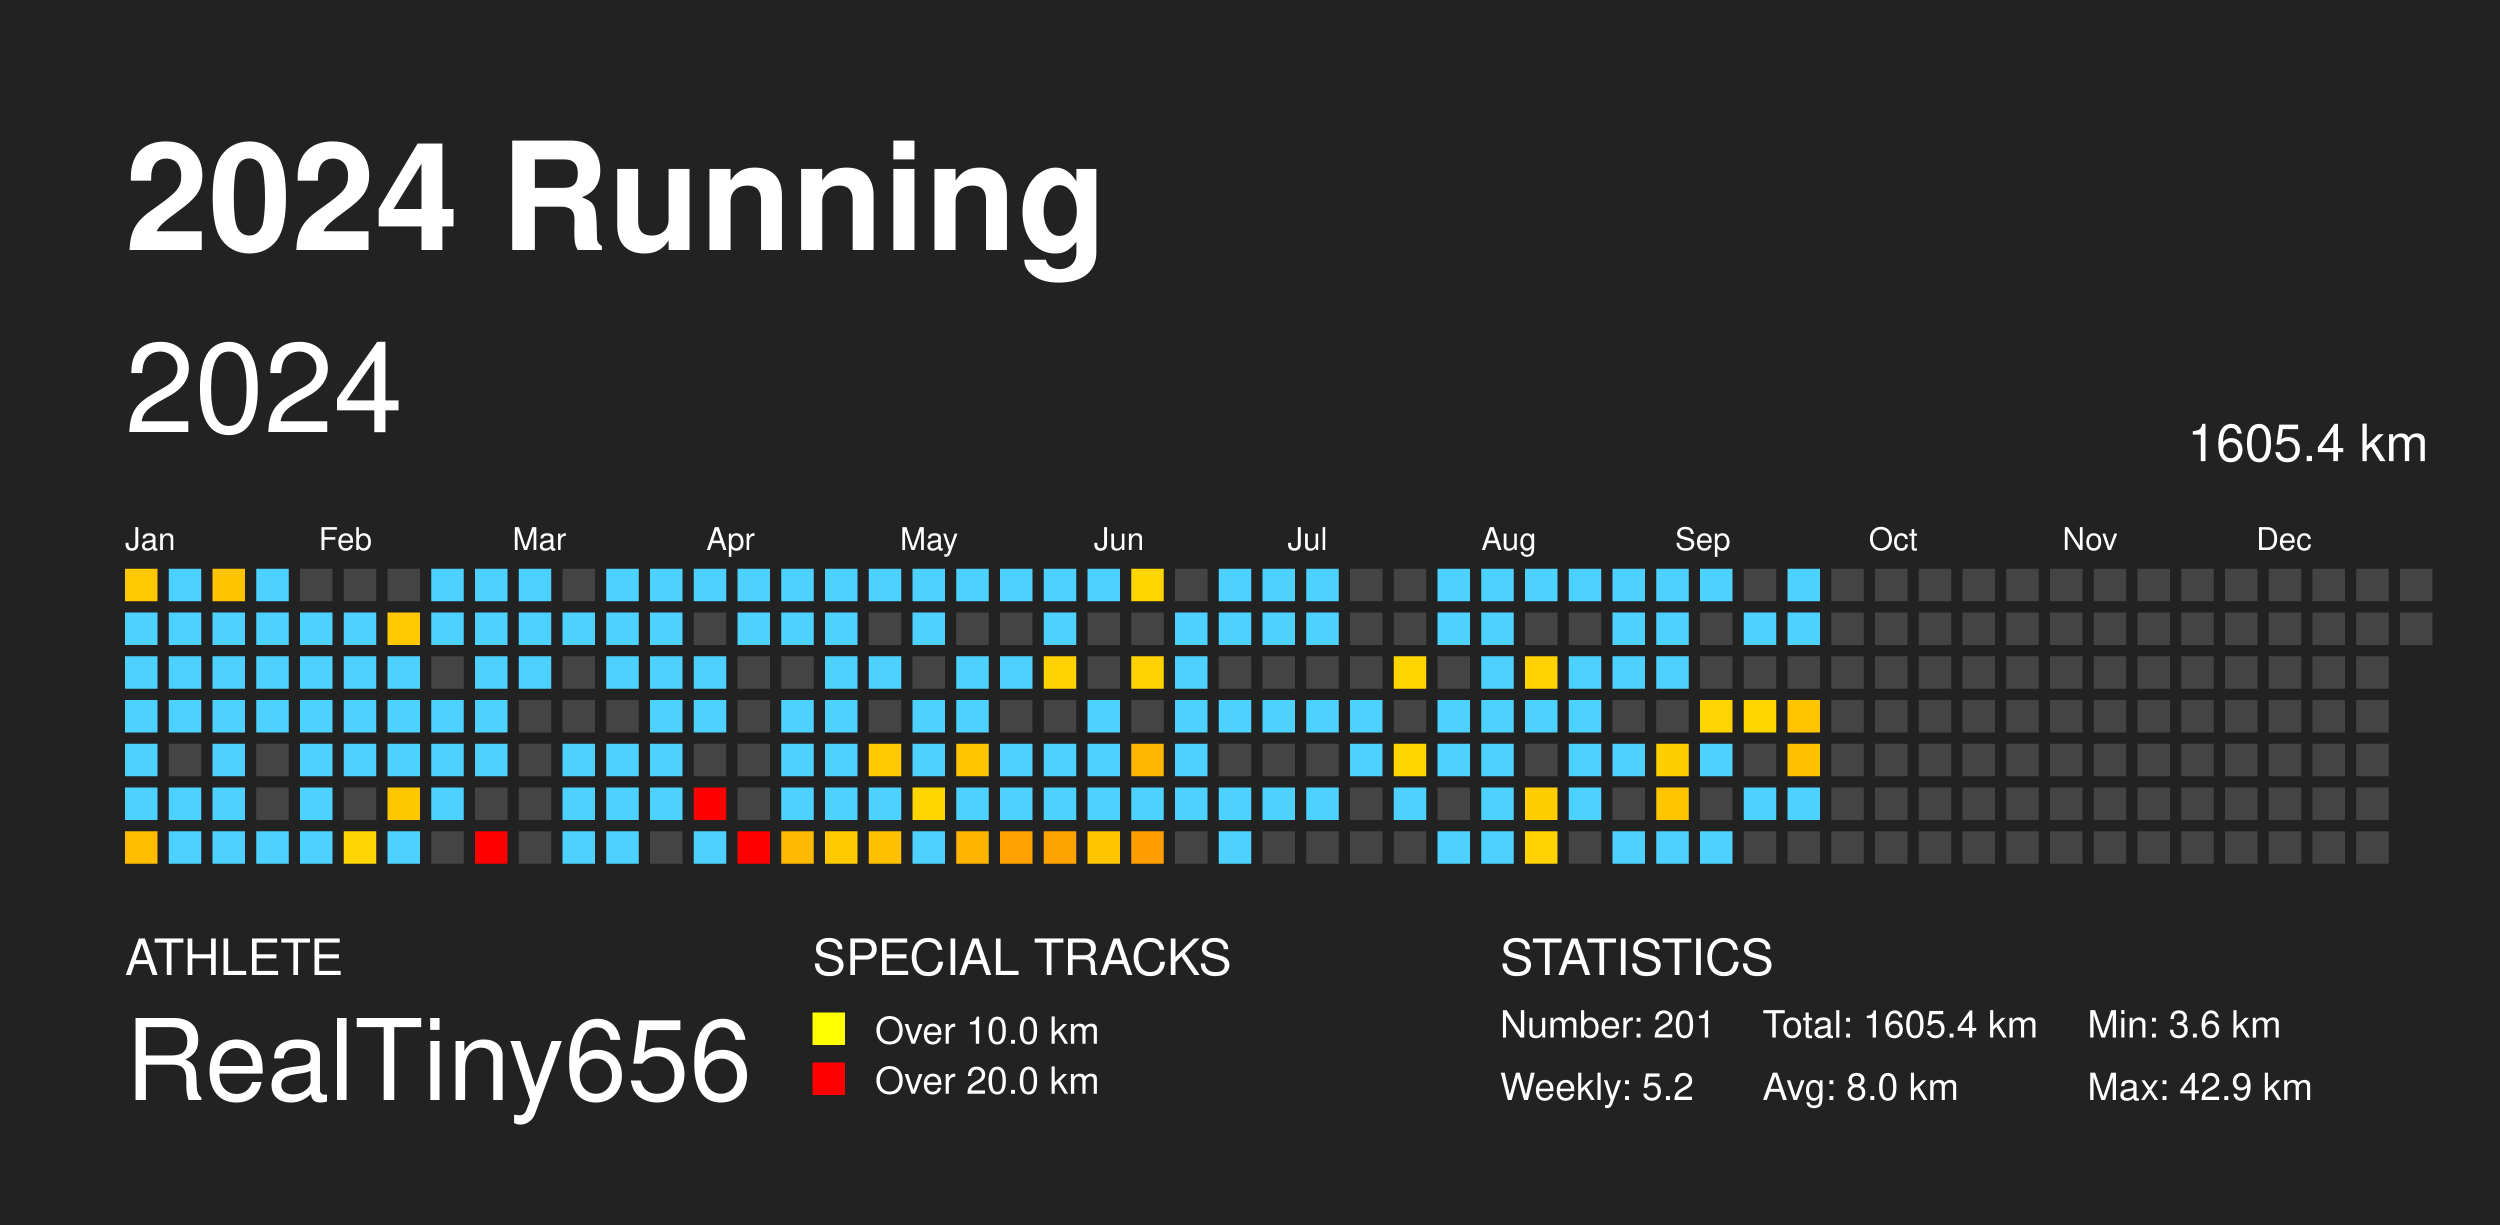
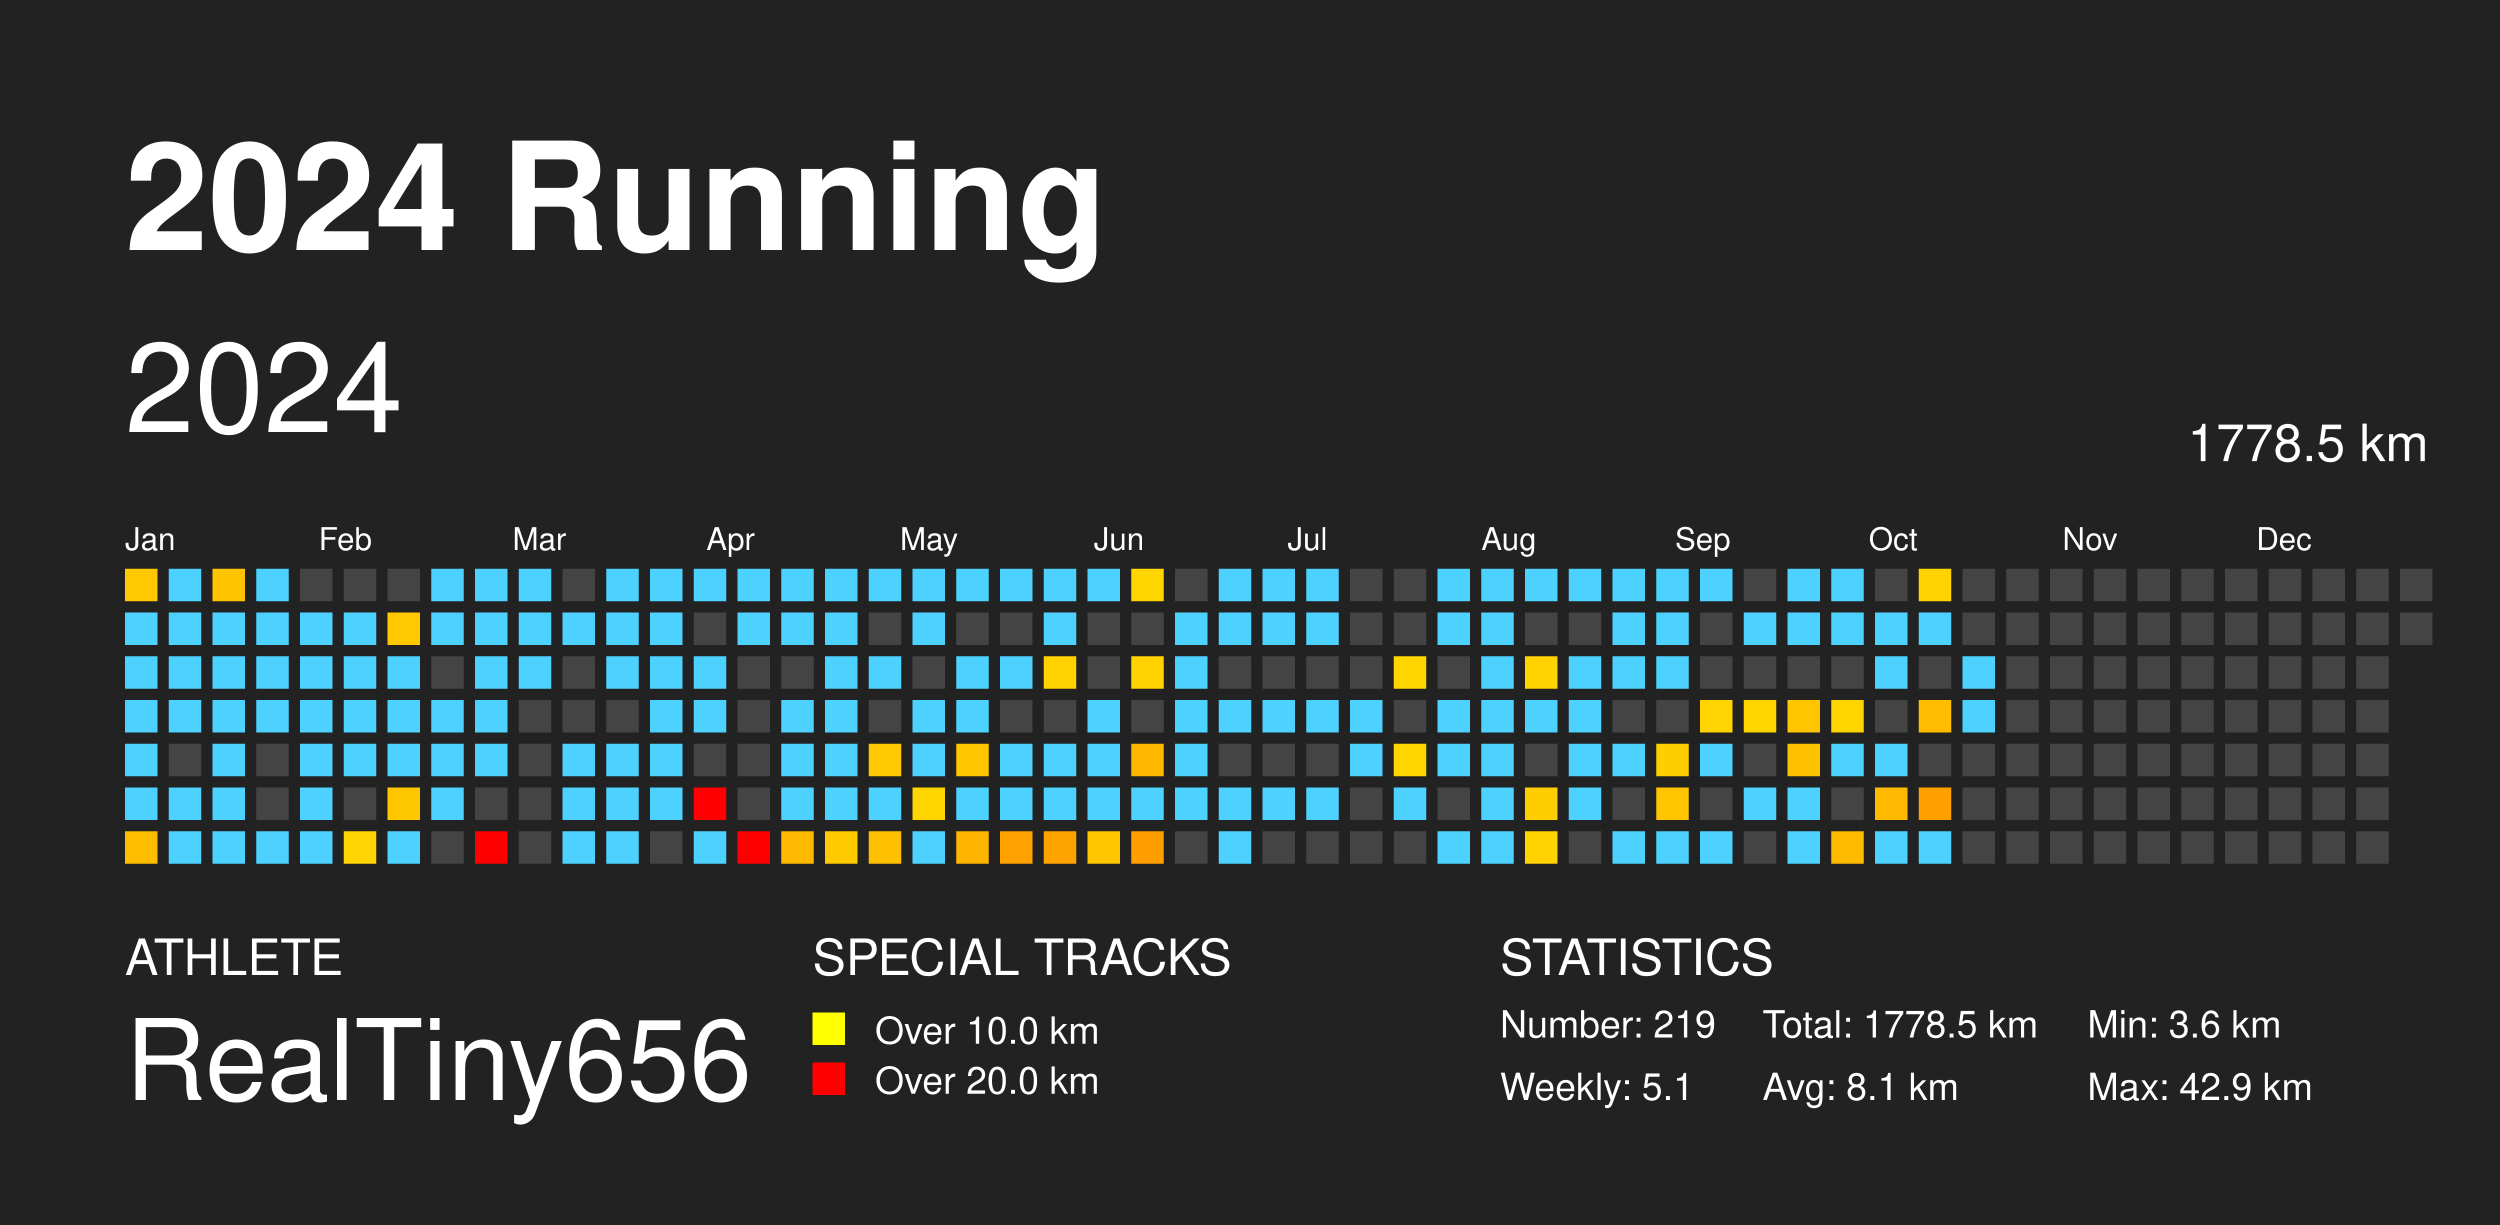
<svg xmlns="http://www.w3.org/2000/svg" baseProfile="full" height="98mm" version="1.1" viewBox="0,0,200,98" width="200mm">
  <defs />
  <rect fill="#222222" height="98" width="200" x="0" y="0" />
  <text fill="#FFFFFF" style="font-size:12px; font-family: system-ui, -apple-system, BlinkMacSystemFont, &quot;Helvetica Neue&quot;, Helvetica, &quot;Segoe UI&quot;, Arial, &quot;PingFang SC&quot;, &quot;Hiragino Sans GB&quot;, &quot;Heiti SC&quot;, &quot;Microsoft YaHei&quot;, &quot;WenQuanYi Micro Hei&quot;, sans-serif; font-weight:bold;" x="10" y="20">2024 Running</text>
  <text fill="#FFFFFF" style="font-size:4px; font-family: system-ui, -apple-system, BlinkMacSystemFont, &quot;Helvetica Neue&quot;, Helvetica, &quot;Segoe UI&quot;, Arial, &quot;PingFang SC&quot;, &quot;Hiragino Sans GB&quot;, &quot;Heiti SC&quot;, &quot;Microsoft YaHei&quot;, &quot;WenQuanYi Micro Hei&quot;, sans-serif;" x="10" y="78">ATHLETE</text>
  <text fill="#FFFFFF" style="font-size:9px; font-family: system-ui, -apple-system, BlinkMacSystemFont, &quot;Helvetica Neue&quot;, Helvetica, &quot;Segoe UI&quot;, Arial, &quot;PingFang SC&quot;, &quot;Hiragino Sans GB&quot;, &quot;Heiti SC&quot;, &quot;Microsoft YaHei&quot;, &quot;WenQuanYi Micro Hei&quot;, sans-serif;" x="10" y="88">RealTiny656</text>
  <text fill="#FFFFFF" style="font-size:4px; font-family: system-ui, -apple-system, BlinkMacSystemFont, &quot;Helvetica Neue&quot;, Helvetica, &quot;Segoe UI&quot;, Arial, &quot;PingFang SC&quot;, &quot;Hiragino Sans GB&quot;, &quot;Heiti SC&quot;, &quot;Microsoft YaHei&quot;, &quot;WenQuanYi Micro Hei&quot;, sans-serif;" x="65" y="78">SPECIAL TRACKS</text>
  <rect fill="yellow" height="2.6" width="2.6" x="65" y="81" />
  <text fill="#FFFFFF" style="font-size:3px; font-family: system-ui, -apple-system, BlinkMacSystemFont, &quot;Helvetica Neue&quot;, Helvetica, &quot;Segoe UI&quot;, Arial, &quot;PingFang SC&quot;, &quot;Hiragino Sans GB&quot;, &quot;Heiti SC&quot;, &quot;Microsoft YaHei&quot;, &quot;WenQuanYi Micro Hei&quot;, sans-serif;" x="70" y="83.5">Over 10.0 km</text>
  <rect fill="red" height="2.6" width="2.6" x="65" y="85" />
  <text fill="#FFFFFF" style="font-size:3px; font-family: system-ui, -apple-system, BlinkMacSystemFont, &quot;Helvetica Neue&quot;, Helvetica, &quot;Segoe UI&quot;, Arial, &quot;PingFang SC&quot;, &quot;Hiragino Sans GB&quot;, &quot;Heiti SC&quot;, &quot;Microsoft YaHei&quot;, &quot;WenQuanYi Micro Hei&quot;, sans-serif;" x="70" y="87.5">Over 20.0 km</text>
  <text fill="#FFFFFF" style="font-size:4px; font-family: system-ui, -apple-system, BlinkMacSystemFont, &quot;Helvetica Neue&quot;, Helvetica, &quot;Segoe UI&quot;, Arial, &quot;PingFang SC&quot;, &quot;Hiragino Sans GB&quot;, &quot;Heiti SC&quot;, &quot;Microsoft YaHei&quot;, &quot;WenQuanYi Micro Hei&quot;, sans-serif;" x="120" y="78">STATISTICS</text>
-   <text fill="#FFFFFF" style="font-size:3px; font-family: system-ui, -apple-system, BlinkMacSystemFont, &quot;Helvetica Neue&quot;, Helvetica, &quot;Segoe UI&quot;, Arial, &quot;PingFang SC&quot;, &quot;Hiragino Sans GB&quot;, &quot;Heiti SC&quot;, &quot;Microsoft YaHei&quot;, &quot;WenQuanYi Micro Hei&quot;, sans-serif;" x="120" y="83">Number: 201</text>
-   <text fill="#FFFFFF" style="font-size:3px; font-family: system-ui, -apple-system, BlinkMacSystemFont, &quot;Helvetica Neue&quot;, Helvetica, &quot;Segoe UI&quot;, Arial, &quot;PingFang SC&quot;, &quot;Hiragino Sans GB&quot;, &quot;Heiti SC&quot;, &quot;Microsoft YaHei&quot;, &quot;WenQuanYi Micro Hei&quot;, sans-serif;" x="120" y="88">Weekly: 5.2</text>
-   <text fill="#FFFFFF" style="font-size:3px; font-family: system-ui, -apple-system, BlinkMacSystemFont, &quot;Helvetica Neue&quot;, Helvetica, &quot;Segoe UI&quot;, Arial, &quot;PingFang SC&quot;, &quot;Hiragino Sans GB&quot;, &quot;Heiti SC&quot;, &quot;Microsoft YaHei&quot;, &quot;WenQuanYi Micro Hei&quot;, sans-serif;" x="141" y="83">Total: 1605.4 km</text>
-   <text fill="#FFFFFF" style="font-size:3px; font-family: system-ui, -apple-system, BlinkMacSystemFont, &quot;Helvetica Neue&quot;, Helvetica, &quot;Segoe UI&quot;, Arial, &quot;PingFang SC&quot;, &quot;Hiragino Sans GB&quot;, &quot;Heiti SC&quot;, &quot;Microsoft YaHei&quot;, &quot;WenQuanYi Micro Hei&quot;, sans-serif;" x="141" y="88">Avg: 8.0 km</text>
+   <text fill="#FFFFFF" style="font-size:3px; font-family: system-ui, -apple-system, BlinkMacSystemFont, &quot;Helvetica Neue&quot;, Helvetica, &quot;Segoe UI&quot;, Arial, &quot;PingFang SC&quot;, &quot;Hiragino Sans GB&quot;, &quot;Heiti SC&quot;, &quot;Microsoft YaHei&quot;, &quot;WenQuanYi Micro Hei&quot;, sans-serif;" x="120" y="83">Number: 219</text>
+   <text fill="#FFFFFF" style="font-size:3px; font-family: system-ui, -apple-system, BlinkMacSystemFont, &quot;Helvetica Neue&quot;, Helvetica, &quot;Segoe UI&quot;, Arial, &quot;PingFang SC&quot;, &quot;Hiragino Sans GB&quot;, &quot;Heiti SC&quot;, &quot;Microsoft YaHei&quot;, &quot;WenQuanYi Micro Hei&quot;, sans-serif;" x="120" y="88">Weekly: 5.1</text>
+   <text fill="#FFFFFF" style="font-size:3px; font-family: system-ui, -apple-system, BlinkMacSystemFont, &quot;Helvetica Neue&quot;, Helvetica, &quot;Segoe UI&quot;, Arial, &quot;PingFang SC&quot;, &quot;Hiragino Sans GB&quot;, &quot;Heiti SC&quot;, &quot;Microsoft YaHei&quot;, &quot;WenQuanYi Micro Hei&quot;, sans-serif;" x="141" y="83">Total: 1778.5 km</text>
+   <text fill="#FFFFFF" style="font-size:3px; font-family: system-ui, -apple-system, BlinkMacSystemFont, &quot;Helvetica Neue&quot;, Helvetica, &quot;Segoe UI&quot;, Arial, &quot;PingFang SC&quot;, &quot;Hiragino Sans GB&quot;, &quot;Heiti SC&quot;, &quot;Microsoft YaHei&quot;, &quot;WenQuanYi Micro Hei&quot;, sans-serif;" x="141" y="88">Avg: 8.1 km</text>
  <text fill="#FFFFFF" style="font-size:3px; font-family: system-ui, -apple-system, BlinkMacSystemFont, &quot;Helvetica Neue&quot;, Helvetica, &quot;Segoe UI&quot;, Arial, &quot;PingFang SC&quot;, &quot;Hiragino Sans GB&quot;, &quot;Heiti SC&quot;, &quot;Microsoft YaHei&quot;, &quot;WenQuanYi Micro Hei&quot;, sans-serif;" x="167" y="83">Min: 3.6 km</text>
  <text fill="#FFFFFF" style="font-size:3px; font-family: system-ui, -apple-system, BlinkMacSystemFont, &quot;Helvetica Neue&quot;, Helvetica, &quot;Segoe UI&quot;, Arial, &quot;PingFang SC&quot;, &quot;Hiragino Sans GB&quot;, &quot;Heiti SC&quot;, &quot;Microsoft YaHei&quot;, &quot;WenQuanYi Micro Hei&quot;, sans-serif;" x="167" y="88">Max: 42.9 km</text>
  <text dominant-baseline="hanging" fill="#FFFFFF" style="font-size:10.0px; font-family: system-ui, -apple-system, BlinkMacSystemFont, &quot;Helvetica Neue&quot;, Helvetica, &quot;Segoe UI&quot;, Arial, &quot;PingFang SC&quot;, &quot;Hiragino Sans GB&quot;, &quot;Heiti SC&quot;, &quot;Microsoft YaHei&quot;, &quot;WenQuanYi Micro Hei&quot;, sans-serif;" x="10" y="30">2024</text>
-   <text dominant-baseline="hanging" fill="#FFFFFF" style="font-size:4.125px; font-family: system-ui, -apple-system, BlinkMacSystemFont, &quot;Helvetica Neue&quot;, Helvetica, &quot;Segoe UI&quot;, Arial, &quot;PingFang SC&quot;, &quot;Hiragino Sans GB&quot;, &quot;Heiti SC&quot;, &quot;Microsoft YaHei&quot;, &quot;WenQuanYi Micro Hei&quot;, sans-serif;" x="175" y="35">1605.4 km</text>
+   <text dominant-baseline="hanging" fill="#FFFFFF" style="font-size:4.125px; font-family: system-ui, -apple-system, BlinkMacSystemFont, &quot;Helvetica Neue&quot;, Helvetica, &quot;Segoe UI&quot;, Arial, &quot;PingFang SC&quot;, &quot;Hiragino Sans GB&quot;, &quot;Heiti SC&quot;, &quot;Microsoft YaHei&quot;, &quot;WenQuanYi Micro Hei&quot;, sans-serif;" x="175" y="35">1778.5 km</text>
  <text fill="#FFFFFF" style="font-size:2.5px; font-family: system-ui, -apple-system, BlinkMacSystemFont, &quot;Helvetica Neue&quot;, Helvetica, &quot;Segoe UI&quot;, Arial, &quot;PingFang SC&quot;, &quot;Hiragino Sans GB&quot;, &quot;Heiti SC&quot;, &quot;Microsoft YaHei&quot;, &quot;WenQuanYi Micro Hei&quot;, sans-serif;" x="10.0" y="44">Jan</text>
  <text fill="#FFFFFF" style="font-size:2.5px; font-family: system-ui, -apple-system, BlinkMacSystemFont, &quot;Helvetica Neue&quot;, Helvetica, &quot;Segoe UI&quot;, Arial, &quot;PingFang SC&quot;, &quot;Hiragino Sans GB&quot;, &quot;Heiti SC&quot;, &quot;Microsoft YaHei&quot;, &quot;WenQuanYi Micro Hei&quot;, sans-serif;" x="25.5" y="44">Feb</text>
  <text fill="#FFFFFF" style="font-size:2.5px; font-family: system-ui, -apple-system, BlinkMacSystemFont, &quot;Helvetica Neue&quot;, Helvetica, &quot;Segoe UI&quot;, Arial, &quot;PingFang SC&quot;, &quot;Hiragino Sans GB&quot;, &quot;Heiti SC&quot;, &quot;Microsoft YaHei&quot;, &quot;WenQuanYi Micro Hei&quot;, sans-serif;" x="41.0" y="44">Mar</text>
  <text fill="#FFFFFF" style="font-size:2.5px; font-family: system-ui, -apple-system, BlinkMacSystemFont, &quot;Helvetica Neue&quot;, Helvetica, &quot;Segoe UI&quot;, Arial, &quot;PingFang SC&quot;, &quot;Hiragino Sans GB&quot;, &quot;Heiti SC&quot;, &quot;Microsoft YaHei&quot;, &quot;WenQuanYi Micro Hei&quot;, sans-serif;" x="56.5" y="44">Apr</text>
  <text fill="#FFFFFF" style="font-size:2.5px; font-family: system-ui, -apple-system, BlinkMacSystemFont, &quot;Helvetica Neue&quot;, Helvetica, &quot;Segoe UI&quot;, Arial, &quot;PingFang SC&quot;, &quot;Hiragino Sans GB&quot;, &quot;Heiti SC&quot;, &quot;Microsoft YaHei&quot;, &quot;WenQuanYi Micro Hei&quot;, sans-serif;" x="72.0" y="44">May</text>
  <text fill="#FFFFFF" style="font-size:2.5px; font-family: system-ui, -apple-system, BlinkMacSystemFont, &quot;Helvetica Neue&quot;, Helvetica, &quot;Segoe UI&quot;, Arial, &quot;PingFang SC&quot;, &quot;Hiragino Sans GB&quot;, &quot;Heiti SC&quot;, &quot;Microsoft YaHei&quot;, &quot;WenQuanYi Micro Hei&quot;, sans-serif;" x="87.5" y="44">Jun</text>
  <text fill="#FFFFFF" style="font-size:2.5px; font-family: system-ui, -apple-system, BlinkMacSystemFont, &quot;Helvetica Neue&quot;, Helvetica, &quot;Segoe UI&quot;, Arial, &quot;PingFang SC&quot;, &quot;Hiragino Sans GB&quot;, &quot;Heiti SC&quot;, &quot;Microsoft YaHei&quot;, &quot;WenQuanYi Micro Hei&quot;, sans-serif;" x="103.0" y="44">Jul</text>
  <text fill="#FFFFFF" style="font-size:2.5px; font-family: system-ui, -apple-system, BlinkMacSystemFont, &quot;Helvetica Neue&quot;, Helvetica, &quot;Segoe UI&quot;, Arial, &quot;PingFang SC&quot;, &quot;Hiragino Sans GB&quot;, &quot;Heiti SC&quot;, &quot;Microsoft YaHei&quot;, &quot;WenQuanYi Micro Hei&quot;, sans-serif;" x="118.5" y="44">Aug</text>
  <text fill="#FFFFFF" style="font-size:2.5px; font-family: system-ui, -apple-system, BlinkMacSystemFont, &quot;Helvetica Neue&quot;, Helvetica, &quot;Segoe UI&quot;, Arial, &quot;PingFang SC&quot;, &quot;Hiragino Sans GB&quot;, &quot;Heiti SC&quot;, &quot;Microsoft YaHei&quot;, &quot;WenQuanYi Micro Hei&quot;, sans-serif;" x="134.0" y="44">Sep</text>
  <text fill="#FFFFFF" style="font-size:2.5px; font-family: system-ui, -apple-system, BlinkMacSystemFont, &quot;Helvetica Neue&quot;, Helvetica, &quot;Segoe UI&quot;, Arial, &quot;PingFang SC&quot;, &quot;Hiragino Sans GB&quot;, &quot;Heiti SC&quot;, &quot;Microsoft YaHei&quot;, &quot;WenQuanYi Micro Hei&quot;, sans-serif;" x="149.5" y="44">Oct</text>
  <text fill="#FFFFFF" style="font-size:2.5px; font-family: system-ui, -apple-system, BlinkMacSystemFont, &quot;Helvetica Neue&quot;, Helvetica, &quot;Segoe UI&quot;, Arial, &quot;PingFang SC&quot;, &quot;Hiragino Sans GB&quot;, &quot;Heiti SC&quot;, &quot;Microsoft YaHei&quot;, &quot;WenQuanYi Micro Hei&quot;, sans-serif;" x="165.0" y="44">Nov</text>
  <text fill="#FFFFFF" style="font-size:2.5px; font-family: system-ui, -apple-system, BlinkMacSystemFont, &quot;Helvetica Neue&quot;, Helvetica, &quot;Segoe UI&quot;, Arial, &quot;PingFang SC&quot;, &quot;Hiragino Sans GB&quot;, &quot;Heiti SC&quot;, &quot;Microsoft YaHei&quot;, &quot;WenQuanYi Micro Hei&quot;, sans-serif;" x="180.5" y="44">Dec</text>
  <rect fill="#ffc800" height="2.6" width="2.6" x="10.0" y="45.5" />
  <rect fill="#4dd2ff" height="2.6" width="2.6" x="10.0" y="49.0" />
  <rect fill="#4dd2ff" height="2.6" width="2.6" x="10.0" y="52.5" />
  <rect fill="#4dd2ff" height="2.6" width="2.6" x="10.0" y="56.0" />
  <rect fill="#4dd2ff" height="2.6" width="2.6" x="10.0" y="59.5" />
  <rect fill="#4dd2ff" height="2.6" width="2.6" x="10.0" y="63.0" />
  <rect fill="#ffbd00" height="2.6" width="2.6" x="10.0" y="66.5" />
  <rect fill="#4dd2ff" height="2.6" width="2.6" x="13.5" y="45.5" />
  <rect fill="#4dd2ff" height="2.6" width="2.6" x="13.5" y="49.0" />
  <rect fill="#4dd2ff" height="2.6" width="2.6" x="13.5" y="52.5" />
  <rect fill="#4dd2ff" height="2.6" width="2.6" x="13.5" y="56.0" />
  <rect fill="#444444" height="2.6" width="2.6" x="13.5" y="59.5" />
  <rect fill="#4dd2ff" height="2.6" width="2.6" x="13.5" y="63.0" />
  <rect fill="#4dd2ff" height="2.6" width="2.6" x="13.5" y="66.5" />
  <rect fill="#ffc400" height="2.6" width="2.6" x="17.0" y="45.5" />
  <rect fill="#4dd2ff" height="2.6" width="2.6" x="17.0" y="49.0" />
  <rect fill="#4dd2ff" height="2.6" width="2.6" x="17.0" y="52.5" />
  <rect fill="#4dd2ff" height="2.6" width="2.6" x="17.0" y="56.0" />
  <rect fill="#4dd2ff" height="2.6" width="2.6" x="17.0" y="59.5" />
  <rect fill="#4dd2ff" height="2.6" width="2.6" x="17.0" y="63.0" />
  <rect fill="#4dd2ff" height="2.6" width="2.6" x="17.0" y="66.5" />
  <rect fill="#4dd2ff" height="2.6" width="2.6" x="20.5" y="45.5" />
  <rect fill="#4dd2ff" height="2.6" width="2.6" x="20.5" y="49.0" />
  <rect fill="#4dd2ff" height="2.6" width="2.6" x="20.5" y="52.5" />
  <rect fill="#4dd2ff" height="2.6" width="2.6" x="20.5" y="56.0" />
  <rect fill="#444444" height="2.6" width="2.6" x="20.5" y="59.5" />
  <rect fill="#444444" height="2.6" width="2.6" x="20.5" y="63.0" />
  <rect fill="#4dd2ff" height="2.6" width="2.6" x="20.5" y="66.5" />
  <rect fill="#444444" height="2.6" width="2.6" x="24.0" y="45.5" />
  <rect fill="#4dd2ff" height="2.6" width="2.6" x="24.0" y="49.0" />
  <rect fill="#4dd2ff" height="2.6" width="2.6" x="24.0" y="52.5" />
  <rect fill="#4dd2ff" height="2.6" width="2.6" x="24.0" y="56.0" />
  <rect fill="#4dd2ff" height="2.6" width="2.6" x="24.0" y="59.5" />
  <rect fill="#4dd2ff" height="2.6" width="2.6" x="24.0" y="63.0" />
  <rect fill="#4dd2ff" height="2.6" width="2.6" x="24.0" y="66.5" />
  <rect fill="#444444" height="2.6" width="2.6" x="27.5" y="45.5" />
  <rect fill="#4dd2ff" height="2.6" width="2.6" x="27.5" y="49.0" />
  <rect fill="#4dd2ff" height="2.6" width="2.6" x="27.5" y="52.5" />
  <rect fill="#4dd2ff" height="2.6" width="2.6" x="27.5" y="56.0" />
  <rect fill="#4dd2ff" height="2.6" width="2.6" x="27.5" y="59.5" />
  <rect fill="#444444" height="2.6" width="2.6" x="27.5" y="63.0" />
  <rect fill="#ffd400" height="2.6" width="2.6" x="27.5" y="66.5" />
  <rect fill="#444444" height="2.6" width="2.6" x="31.0" y="45.5" />
  <rect fill="#ffc800" height="2.6" width="2.6" x="31.0" y="49.0" />
  <rect fill="#4dd2ff" height="2.6" width="2.6" x="31.0" y="52.5" />
  <rect fill="#4dd2ff" height="2.6" width="2.6" x="31.0" y="56.0" />
  <rect fill="#4dd2ff" height="2.6" width="2.6" x="31.0" y="59.5" />
  <rect fill="#ffc700" height="2.6" width="2.6" x="31.0" y="63.0" />
  <rect fill="#4dd2ff" height="2.6" width="2.6" x="31.0" y="66.5" />
  <rect fill="#4dd2ff" height="2.6" width="2.6" x="34.5" y="45.5" />
  <rect fill="#4dd2ff" height="2.6" width="2.6" x="34.5" y="49.0" />
  <rect fill="#444444" height="2.6" width="2.6" x="34.5" y="52.5" />
  <rect fill="#4dd2ff" height="2.6" width="2.6" x="34.5" y="56.0" />
  <rect fill="#4dd2ff" height="2.6" width="2.6" x="34.5" y="59.5" />
  <rect fill="#4dd2ff" height="2.6" width="2.6" x="34.5" y="63.0" />
  <rect fill="#444444" height="2.6" width="2.6" x="34.5" y="66.5" />
  <rect fill="#4dd2ff" height="2.6" width="2.6" x="38.0" y="45.5" />
  <rect fill="#4dd2ff" height="2.6" width="2.6" x="38.0" y="49.0" />
  <rect fill="#4dd2ff" height="2.6" width="2.6" x="38.0" y="52.5" />
  <rect fill="#4dd2ff" height="2.6" width="2.6" x="38.0" y="56.0" />
  <rect fill="#4dd2ff" height="2.6" width="2.6" x="38.0" y="59.5" />
  <rect fill="#444444" height="2.6" width="2.6" x="38.0" y="63.0" />
  <rect fill="red" height="2.6" width="2.6" x="38.0" y="66.5" />
  <rect fill="#4dd2ff" height="2.6" width="2.6" x="41.5" y="45.5" />
  <rect fill="#4dd2ff" height="2.6" width="2.6" x="41.5" y="49.0" />
  <rect fill="#4dd2ff" height="2.6" width="2.6" x="41.5" y="52.5" />
  <rect fill="#444444" height="2.6" width="2.6" x="41.5" y="56.0" />
  <rect fill="#444444" height="2.6" width="2.6" x="41.5" y="59.5" />
  <rect fill="#444444" height="2.6" width="2.6" x="41.5" y="63.0" />
  <rect fill="#444444" height="2.6" width="2.6" x="41.5" y="66.5" />
  <rect fill="#444444" height="2.6" width="2.6" x="45.0" y="45.5" />
  <rect fill="#4dd2ff" height="2.6" width="2.6" x="45.0" y="49.0" />
  <rect fill="#444444" height="2.6" width="2.6" x="45.0" y="52.5" />
  <rect fill="#444444" height="2.6" width="2.6" x="45.0" y="56.0" />
  <rect fill="#4dd2ff" height="2.6" width="2.6" x="45.0" y="59.5" />
  <rect fill="#4dd2ff" height="2.6" width="2.6" x="45.0" y="63.0" />
  <rect fill="#4dd2ff" height="2.6" width="2.6" x="45.0" y="66.5" />
  <rect fill="#4dd2ff" height="2.6" width="2.6" x="48.5" y="45.5" />
  <rect fill="#4dd2ff" height="2.6" width="2.6" x="48.5" y="49.0" />
  <rect fill="#4dd2ff" height="2.6" width="2.6" x="48.5" y="52.5" />
  <rect fill="#444444" height="2.6" width="2.6" x="48.5" y="56.0" />
  <rect fill="#4dd2ff" height="2.6" width="2.6" x="48.5" y="59.5" />
  <rect fill="#4dd2ff" height="2.6" width="2.6" x="48.5" y="63.0" />
  <rect fill="#4dd2ff" height="2.6" width="2.6" x="48.5" y="66.5" />
  <rect fill="#4dd2ff" height="2.6" width="2.6" x="52.0" y="45.5" />
  <rect fill="#4dd2ff" height="2.6" width="2.6" x="52.0" y="49.0" />
  <rect fill="#4dd2ff" height="2.6" width="2.6" x="52.0" y="52.5" />
  <rect fill="#4dd2ff" height="2.6" width="2.6" x="52.0" y="56.0" />
  <rect fill="#4dd2ff" height="2.6" width="2.6" x="52.0" y="59.5" />
  <rect fill="#4dd2ff" height="2.6" width="2.6" x="52.0" y="63.0" />
  <rect fill="#444444" height="2.6" width="2.6" x="52.0" y="66.5" />
  <rect fill="#4dd2ff" height="2.6" width="2.6" x="55.5" y="45.5" />
  <rect fill="#444444" height="2.6" width="2.6" x="55.5" y="49.0" />
  <rect fill="#4dd2ff" height="2.6" width="2.6" x="55.5" y="52.5" />
  <rect fill="#4dd2ff" height="2.6" width="2.6" x="55.5" y="56.0" />
  <rect fill="#444444" height="2.6" width="2.6" x="55.5" y="59.5" />
  <rect fill="red" height="2.6" width="2.6" x="55.5" y="63.0" />
  <rect fill="#4dd2ff" height="2.6" width="2.6" x="55.5" y="66.5" />
  <rect fill="#4dd2ff" height="2.6" width="2.6" x="59.0" y="45.5" />
  <rect fill="#4dd2ff" height="2.6" width="2.6" x="59.0" y="49.0" />
  <rect fill="#444444" height="2.6" width="2.6" x="59.0" y="52.5" />
  <rect fill="#444444" height="2.6" width="2.6" x="59.0" y="56.0" />
  <rect fill="#444444" height="2.6" width="2.6" x="59.0" y="59.5" />
  <rect fill="#444444" height="2.6" width="2.6" x="59.0" y="63.0" />
  <rect fill="red" height="2.6" width="2.6" x="59.0" y="66.5" />
  <rect fill="#4dd2ff" height="2.6" width="2.6" x="62.5" y="45.5" />
  <rect fill="#4dd2ff" height="2.6" width="2.6" x="62.5" y="49.0" />
  <rect fill="#444444" height="2.6" width="2.6" x="62.5" y="52.5" />
  <rect fill="#4dd2ff" height="2.6" width="2.6" x="62.5" y="56.0" />
  <rect fill="#4dd2ff" height="2.6" width="2.6" x="62.5" y="59.5" />
  <rect fill="#4dd2ff" height="2.6" width="2.6" x="62.5" y="63.0" />
  <rect fill="#ffb900" height="2.6" width="2.6" x="62.5" y="66.5" />
  <rect fill="#4dd2ff" height="2.6" width="2.6" x="66.0" y="45.5" />
  <rect fill="#4dd2ff" height="2.6" width="2.6" x="66.0" y="49.0" />
  <rect fill="#4dd2ff" height="2.6" width="2.6" x="66.0" y="52.5" />
  <rect fill="#4dd2ff" height="2.6" width="2.6" x="66.0" y="56.0" />
  <rect fill="#4dd2ff" height="2.6" width="2.6" x="66.0" y="59.5" />
  <rect fill="#4dd2ff" height="2.6" width="2.6" x="66.0" y="63.0" />
  <rect fill="#ffcb00" height="2.6" width="2.6" x="66.0" y="66.5" />
  <rect fill="#4dd2ff" height="2.6" width="2.6" x="69.5" y="45.5" />
  <rect fill="#444444" height="2.6" width="2.6" x="69.5" y="49.0" />
  <rect fill="#4dd2ff" height="2.6" width="2.6" x="69.5" y="52.5" />
  <rect fill="#444444" height="2.6" width="2.6" x="69.5" y="56.0" />
  <rect fill="#ffc800" height="2.6" width="2.6" x="69.5" y="59.5" />
  <rect fill="#4dd2ff" height="2.6" width="2.6" x="69.5" y="63.0" />
  <rect fill="#ffc000" height="2.6" width="2.6" x="69.5" y="66.5" />
  <rect fill="#4dd2ff" height="2.6" width="2.6" x="73.0" y="45.5" />
  <rect fill="#4dd2ff" height="2.6" width="2.6" x="73.0" y="49.0" />
  <rect fill="#444444" height="2.6" width="2.6" x="73.0" y="52.5" />
  <rect fill="#4dd2ff" height="2.6" width="2.6" x="73.0" y="56.0" />
  <rect fill="#4dd2ff" height="2.6" width="2.6" x="73.0" y="59.5" />
  <rect fill="#ffd600" height="2.6" width="2.6" x="73.0" y="63.0" />
  <rect fill="#4dd2ff" height="2.6" width="2.6" x="73.0" y="66.5" />
  <rect fill="#4dd2ff" height="2.6" width="2.6" x="76.5" y="45.5" />
  <rect fill="#444444" height="2.6" width="2.6" x="76.5" y="49.0" />
  <rect fill="#4dd2ff" height="2.6" width="2.6" x="76.5" y="52.5" />
  <rect fill="#4dd2ff" height="2.6" width="2.6" x="76.5" y="56.0" />
  <rect fill="#ffc600" height="2.6" width="2.6" x="76.5" y="59.5" />
  <rect fill="#4dd2ff" height="2.6" width="2.6" x="76.5" y="63.0" />
  <rect fill="#ffb500" height="2.6" width="2.6" x="76.5" y="66.5" />
  <rect fill="#4dd2ff" height="2.6" width="2.6" x="80.0" y="45.5" />
  <rect fill="#444444" height="2.6" width="2.6" x="80.0" y="49.0" />
  <rect fill="#4dd2ff" height="2.6" width="2.6" x="80.0" y="52.5" />
  <rect fill="#444444" height="2.6" width="2.6" x="80.0" y="56.0" />
  <rect fill="#4dd2ff" height="2.6" width="2.6" x="80.0" y="59.5" />
  <rect fill="#4dd2ff" height="2.6" width="2.6" x="80.0" y="63.0" />
  <rect fill="#ffa100" height="2.6" width="2.6" x="80.0" y="66.5" />
  <rect fill="#4dd2ff" height="2.6" width="2.6" x="83.5" y="45.5" />
  <rect fill="#4dd2ff" height="2.6" width="2.6" x="83.5" y="49.0" />
  <rect fill="#ffd200" height="2.6" width="2.6" x="83.5" y="52.5" />
  <rect fill="#444444" height="2.6" width="2.6" x="83.5" y="56.0" />
  <rect fill="#4dd2ff" height="2.6" width="2.6" x="83.5" y="59.5" />
  <rect fill="#4dd2ff" height="2.6" width="2.6" x="83.5" y="63.0" />
  <rect fill="#ffa300" height="2.6" width="2.6" x="83.5" y="66.5" />
  <rect fill="#4dd2ff" height="2.6" width="2.6" x="87.0" y="45.5" />
  <rect fill="#444444" height="2.6" width="2.6" x="87.0" y="49.0" />
  <rect fill="#444444" height="2.6" width="2.6" x="87.0" y="52.5" />
  <rect fill="#4dd2ff" height="2.6" width="2.6" x="87.0" y="56.0" />
  <rect fill="#4dd2ff" height="2.6" width="2.6" x="87.0" y="59.5" />
  <rect fill="#4dd2ff" height="2.6" width="2.6" x="87.0" y="63.0" />
  <rect fill="#ffc500" height="2.6" width="2.6" x="87.0" y="66.5" />
  <rect fill="#ffd500" height="2.6" width="2.6" x="90.5" y="45.5" />
  <rect fill="#444444" height="2.6" width="2.6" x="90.5" y="49.0" />
  <rect fill="#ffd200" height="2.6" width="2.6" x="90.5" y="52.5" />
  <rect fill="#444444" height="2.6" width="2.6" x="90.5" y="56.0" />
  <rect fill="#ffb700" height="2.6" width="2.6" x="90.5" y="59.5" />
  <rect fill="#4dd2ff" height="2.6" width="2.6" x="90.5" y="63.0" />
  <rect fill="#ff9e00" height="2.6" width="2.6" x="90.5" y="66.5" />
  <rect fill="#444444" height="2.6" width="2.6" x="94.0" y="45.5" />
  <rect fill="#4dd2ff" height="2.6" width="2.6" x="94.0" y="49.0" />
  <rect fill="#4dd2ff" height="2.6" width="2.6" x="94.0" y="52.5" />
  <rect fill="#4dd2ff" height="2.6" width="2.6" x="94.0" y="56.0" />
  <rect fill="#4dd2ff" height="2.6" width="2.6" x="94.0" y="59.5" />
  <rect fill="#4dd2ff" height="2.6" width="2.6" x="94.0" y="63.0" />
  <rect fill="#444444" height="2.6" width="2.6" x="94.0" y="66.5" />
  <rect fill="#4dd2ff" height="2.6" width="2.6" x="97.5" y="45.5" />
  <rect fill="#4dd2ff" height="2.6" width="2.6" x="97.5" y="49.0" />
  <rect fill="#444444" height="2.6" width="2.6" x="97.5" y="52.5" />
  <rect fill="#4dd2ff" height="2.6" width="2.6" x="97.5" y="56.0" />
  <rect fill="#444444" height="2.6" width="2.6" x="97.5" y="59.5" />
  <rect fill="#4dd2ff" height="2.6" width="2.6" x="97.5" y="63.0" />
  <rect fill="#4dd2ff" height="2.6" width="2.6" x="97.5" y="66.5" />
  <rect fill="#4dd2ff" height="2.6" width="2.6" x="101.0" y="45.5" />
  <rect fill="#4dd2ff" height="2.6" width="2.6" x="101.0" y="49.0" />
  <rect fill="#444444" height="2.6" width="2.6" x="101.0" y="52.5" />
  <rect fill="#4dd2ff" height="2.6" width="2.6" x="101.0" y="56.0" />
  <rect fill="#444444" height="2.6" width="2.6" x="101.0" y="59.5" />
  <rect fill="#4dd2ff" height="2.6" width="2.6" x="101.0" y="63.0" />
  <rect fill="#444444" height="2.6" width="2.6" x="101.0" y="66.5" />
  <rect fill="#4dd2ff" height="2.6" width="2.6" x="104.5" y="45.5" />
  <rect fill="#4dd2ff" height="2.6" width="2.6" x="104.5" y="49.0" />
  <rect fill="#444444" height="2.6" width="2.6" x="104.5" y="52.5" />
  <rect fill="#4dd2ff" height="2.6" width="2.6" x="104.5" y="56.0" />
  <rect fill="#444444" height="2.6" width="2.6" x="104.5" y="59.5" />
  <rect fill="#4dd2ff" height="2.6" width="2.6" x="104.5" y="63.0" />
  <rect fill="#444444" height="2.6" width="2.6" x="104.5" y="66.5" />
  <rect fill="#444444" height="2.6" width="2.6" x="108.0" y="45.5" />
  <rect fill="#444444" height="2.6" width="2.6" x="108.0" y="49.0" />
  <rect fill="#444444" height="2.6" width="2.6" x="108.0" y="52.5" />
  <rect fill="#4dd2ff" height="2.6" width="2.6" x="108.0" y="56.0" />
  <rect fill="#4dd2ff" height="2.6" width="2.6" x="108.0" y="59.5" />
  <rect fill="#444444" height="2.6" width="2.6" x="108.0" y="63.0" />
  <rect fill="#444444" height="2.6" width="2.6" x="108.0" y="66.5" />
  <rect fill="#444444" height="2.6" width="2.6" x="111.5" y="45.5" />
  <rect fill="#444444" height="2.6" width="2.6" x="111.5" y="49.0" />
  <rect fill="#ffd600" height="2.6" width="2.6" x="111.5" y="52.5" />
  <rect fill="#444444" height="2.6" width="2.6" x="111.5" y="56.0" />
  <rect fill="#ffd600" height="2.6" width="2.6" x="111.5" y="59.5" />
  <rect fill="#4dd2ff" height="2.6" width="2.6" x="111.5" y="63.0" />
  <rect fill="#444444" height="2.6" width="2.6" x="111.5" y="66.5" />
  <rect fill="#4dd2ff" height="2.6" width="2.6" x="115.0" y="45.5" />
  <rect fill="#4dd2ff" height="2.6" width="2.6" x="115.0" y="49.0" />
  <rect fill="#444444" height="2.6" width="2.6" x="115.0" y="52.5" />
  <rect fill="#4dd2ff" height="2.6" width="2.6" x="115.0" y="56.0" />
  <rect fill="#4dd2ff" height="2.6" width="2.6" x="115.0" y="59.5" />
  <rect fill="#444444" height="2.6" width="2.6" x="115.0" y="63.0" />
  <rect fill="#4dd2ff" height="2.6" width="2.6" x="115.0" y="66.5" />
  <rect fill="#4dd2ff" height="2.6" width="2.6" x="118.5" y="45.5" />
  <rect fill="#4dd2ff" height="2.6" width="2.6" x="118.5" y="49.0" />
  <rect fill="#4dd2ff" height="2.6" width="2.6" x="118.5" y="52.5" />
  <rect fill="#4dd2ff" height="2.6" width="2.6" x="118.5" y="56.0" />
  <rect fill="#4dd2ff" height="2.6" width="2.6" x="118.5" y="59.5" />
  <rect fill="#4dd2ff" height="2.6" width="2.6" x="118.5" y="63.0" />
  <rect fill="#4dd2ff" height="2.6" width="2.6" x="118.5" y="66.5" />
  <rect fill="#4dd2ff" height="2.6" width="2.6" x="122.0" y="45.5" />
  <rect fill="#444444" height="2.6" width="2.6" x="122.0" y="49.0" />
  <rect fill="#ffd200" height="2.6" width="2.6" x="122.0" y="52.5" />
  <rect fill="#4dd2ff" height="2.6" width="2.6" x="122.0" y="56.0" />
  <rect fill="#444444" height="2.6" width="2.6" x="122.0" y="59.5" />
  <rect fill="#ffcd00" height="2.6" width="2.6" x="122.0" y="63.0" />
  <rect fill="#ffd200" height="2.6" width="2.6" x="122.0" y="66.5" />
  <rect fill="#4dd2ff" height="2.6" width="2.6" x="125.5" y="45.5" />
  <rect fill="#444444" height="2.6" width="2.6" x="125.5" y="49.0" />
  <rect fill="#4dd2ff" height="2.6" width="2.6" x="125.5" y="52.5" />
  <rect fill="#4dd2ff" height="2.6" width="2.6" x="125.5" y="56.0" />
  <rect fill="#4dd2ff" height="2.6" width="2.6" x="125.5" y="59.5" />
  <rect fill="#4dd2ff" height="2.6" width="2.6" x="125.5" y="63.0" />
  <rect fill="#444444" height="2.6" width="2.6" x="125.5" y="66.5" />
  <rect fill="#4dd2ff" height="2.6" width="2.6" x="129.0" y="45.5" />
  <rect fill="#4dd2ff" height="2.6" width="2.6" x="129.0" y="49.0" />
  <rect fill="#4dd2ff" height="2.6" width="2.6" x="129.0" y="52.5" />
  <rect fill="#444444" height="2.6" width="2.6" x="129.0" y="56.0" />
  <rect fill="#4dd2ff" height="2.6" width="2.6" x="129.0" y="59.5" />
  <rect fill="#444444" height="2.6" width="2.6" x="129.0" y="63.0" />
  <rect fill="#4dd2ff" height="2.6" width="2.6" x="129.0" y="66.5" />
  <rect fill="#4dd2ff" height="2.6" width="2.6" x="132.5" y="45.5" />
  <rect fill="#4dd2ff" height="2.6" width="2.6" x="132.5" y="49.0" />
  <rect fill="#4dd2ff" height="2.6" width="2.6" x="132.5" y="52.5" />
  <rect fill="#444444" height="2.6" width="2.6" x="132.5" y="56.0" />
  <rect fill="#ffce00" height="2.6" width="2.6" x="132.5" y="59.5" />
  <rect fill="#ffc500" height="2.6" width="2.6" x="132.5" y="63.0" />
  <rect fill="#4dd2ff" height="2.6" width="2.6" x="132.5" y="66.5" />
  <rect fill="#4dd2ff" height="2.6" width="2.6" x="136.0" y="45.5" />
  <rect fill="#444444" height="2.6" width="2.6" x="136.0" y="49.0" />
  <rect fill="#444444" height="2.6" width="2.6" x="136.0" y="52.5" />
  <rect fill="#ffd400" height="2.6" width="2.6" x="136.0" y="56.0" />
  <rect fill="#4dd2ff" height="2.6" width="2.6" x="136.0" y="59.5" />
  <rect fill="#444444" height="2.6" width="2.6" x="136.0" y="63.0" />
  <rect fill="#4dd2ff" height="2.6" width="2.6" x="136.0" y="66.5" />
  <rect fill="#444444" height="2.6" width="2.6" x="139.5" y="45.5" />
  <rect fill="#4dd2ff" height="2.6" width="2.6" x="139.5" y="49.0" />
  <rect fill="#444444" height="2.6" width="2.6" x="139.5" y="52.5" />
  <rect fill="#ffd600" height="2.6" width="2.6" x="139.5" y="56.0" />
  <rect fill="#444444" height="2.6" width="2.6" x="139.5" y="59.5" />
  <rect fill="#4dd2ff" height="2.6" width="2.6" x="139.5" y="63.0" />
  <rect fill="#444444" height="2.6" width="2.6" x="139.5" y="66.5" />
  <rect fill="#4dd2ff" height="2.6" width="2.6" x="143.0" y="45.5" />
  <rect fill="#4dd2ff" height="2.6" width="2.6" x="143.0" y="49.0" />
  <rect fill="#444444" height="2.6" width="2.6" x="143.0" y="52.5" />
  <rect fill="#ffc500" height="2.6" width="2.6" x="143.0" y="56.0" />
  <rect fill="#ffc200" height="2.6" width="2.6" x="143.0" y="59.5" />
  <rect fill="#4dd2ff" height="2.6" width="2.6" x="143.0" y="63.0" />
-   <rect fill="#444444" height="2.6" width="2.6" x="143.0" y="66.5" />
-   <rect fill="#444444" height="2.6" width="2.6" x="146.5" y="45.5" />
-   <rect fill="#444444" height="2.6" width="2.6" x="146.5" y="49.0" />
+   <rect fill="#4dd2ff" height="2.6" width="2.6" x="143.0" y="66.5" />
+   <rect fill="#4dd2ff" height="2.6" width="2.6" x="146.5" y="45.5" />
+   <rect fill="#4dd2ff" height="2.6" width="2.6" x="146.5" y="49.0" />
  <rect fill="#444444" height="2.6" width="2.6" x="146.5" y="52.5" />
-   <rect fill="#444444" height="2.6" width="2.6" x="146.5" y="56.0" />
-   <rect fill="#444444" height="2.6" width="2.6" x="146.5" y="59.5" />
+   <rect fill="#ffd500" height="2.6" width="2.6" x="146.5" y="56.0" />
+   <rect fill="#4dd2ff" height="2.6" width="2.6" x="146.5" y="59.5" />
  <rect fill="#444444" height="2.6" width="2.6" x="146.5" y="63.0" />
-   <rect fill="#444444" height="2.6" width="2.6" x="146.5" y="66.5" />
+   <rect fill="#ffbb00" height="2.6" width="2.6" x="146.5" y="66.5" />
  <rect fill="#444444" height="2.6" width="2.6" x="150.0" y="45.5" />
-   <rect fill="#444444" height="2.6" width="2.6" x="150.0" y="49.0" />
-   <rect fill="#444444" height="2.6" width="2.6" x="150.0" y="52.5" />
+   <rect fill="#4dd2ff" height="2.6" width="2.6" x="150.0" y="49.0" />
+   <rect fill="#4dd2ff" height="2.6" width="2.6" x="150.0" y="52.5" />
  <rect fill="#444444" height="2.6" width="2.6" x="150.0" y="56.0" />
-   <rect fill="#444444" height="2.6" width="2.6" x="150.0" y="59.5" />
-   <rect fill="#444444" height="2.6" width="2.6" x="150.0" y="63.0" />
-   <rect fill="#444444" height="2.6" width="2.6" x="150.0" y="66.5" />
-   <rect fill="#444444" height="2.6" width="2.6" x="153.5" y="45.5" />
-   <rect fill="#444444" height="2.6" width="2.6" x="153.5" y="49.0" />
+   <rect fill="#4dd2ff" height="2.6" width="2.6" x="150.0" y="59.5" />
+   <rect fill="#ffb900" height="2.6" width="2.6" x="150.0" y="63.0" />
+   <rect fill="#4dd2ff" height="2.6" width="2.6" x="150.0" y="66.5" />
+   <rect fill="#ffd200" height="2.6" width="2.6" x="153.5" y="45.5" />
+   <rect fill="#4dd2ff" height="2.6" width="2.6" x="153.5" y="49.0" />
  <rect fill="#444444" height="2.6" width="2.6" x="153.5" y="52.5" />
-   <rect fill="#444444" height="2.6" width="2.6" x="153.5" y="56.0" />
+   <rect fill="#ffbc00" height="2.6" width="2.6" x="153.5" y="56.0" />
  <rect fill="#444444" height="2.6" width="2.6" x="153.5" y="59.5" />
-   <rect fill="#444444" height="2.6" width="2.6" x="153.5" y="63.0" />
-   <rect fill="#444444" height="2.6" width="2.6" x="153.5" y="66.5" />
+   <rect fill="#ffa000" height="2.6" width="2.6" x="153.5" y="63.0" />
+   <rect fill="#4dd2ff" height="2.6" width="2.6" x="153.5" y="66.5" />
  <rect fill="#444444" height="2.6" width="2.6" x="157.0" y="45.5" />
  <rect fill="#444444" height="2.6" width="2.6" x="157.0" y="49.0" />
-   <rect fill="#444444" height="2.6" width="2.6" x="157.0" y="52.5" />
-   <rect fill="#444444" height="2.6" width="2.6" x="157.0" y="56.0" />
+   <rect fill="#4dd2ff" height="2.6" width="2.6" x="157.0" y="52.5" />
+   <rect fill="#4dd2ff" height="2.6" width="2.6" x="157.0" y="56.0" />
  <rect fill="#444444" height="2.6" width="2.6" x="157.0" y="59.5" />
  <rect fill="#444444" height="2.6" width="2.6" x="157.0" y="63.0" />
  <rect fill="#444444" height="2.6" width="2.6" x="157.0" y="66.5" />
  <rect fill="#444444" height="2.6" width="2.6" x="160.5" y="45.5" />
  <rect fill="#444444" height="2.6" width="2.6" x="160.5" y="49.0" />
  <rect fill="#444444" height="2.6" width="2.6" x="160.5" y="52.5" />
  <rect fill="#444444" height="2.6" width="2.6" x="160.5" y="56.0" />
  <rect fill="#444444" height="2.6" width="2.6" x="160.5" y="59.5" />
  <rect fill="#444444" height="2.6" width="2.6" x="160.5" y="63.0" />
  <rect fill="#444444" height="2.6" width="2.6" x="160.5" y="66.5" />
  <rect fill="#444444" height="2.6" width="2.6" x="164.0" y="45.5" />
  <rect fill="#444444" height="2.6" width="2.6" x="164.0" y="49.0" />
  <rect fill="#444444" height="2.6" width="2.6" x="164.0" y="52.5" />
  <rect fill="#444444" height="2.6" width="2.6" x="164.0" y="56.0" />
  <rect fill="#444444" height="2.6" width="2.6" x="164.0" y="59.5" />
  <rect fill="#444444" height="2.6" width="2.6" x="164.0" y="63.0" />
  <rect fill="#444444" height="2.6" width="2.6" x="164.0" y="66.5" />
  <rect fill="#444444" height="2.6" width="2.6" x="167.5" y="45.5" />
  <rect fill="#444444" height="2.6" width="2.6" x="167.5" y="49.0" />
  <rect fill="#444444" height="2.6" width="2.6" x="167.5" y="52.5" />
  <rect fill="#444444" height="2.6" width="2.6" x="167.5" y="56.0" />
  <rect fill="#444444" height="2.6" width="2.6" x="167.5" y="59.5" />
  <rect fill="#444444" height="2.6" width="2.6" x="167.5" y="63.0" />
  <rect fill="#444444" height="2.6" width="2.6" x="167.5" y="66.5" />
  <rect fill="#444444" height="2.6" width="2.6" x="171.0" y="45.5" />
  <rect fill="#444444" height="2.6" width="2.6" x="171.0" y="49.0" />
  <rect fill="#444444" height="2.6" width="2.6" x="171.0" y="52.5" />
  <rect fill="#444444" height="2.6" width="2.6" x="171.0" y="56.0" />
  <rect fill="#444444" height="2.6" width="2.6" x="171.0" y="59.5" />
  <rect fill="#444444" height="2.6" width="2.6" x="171.0" y="63.0" />
  <rect fill="#444444" height="2.6" width="2.6" x="171.0" y="66.5" />
  <rect fill="#444444" height="2.6" width="2.6" x="174.5" y="45.5" />
  <rect fill="#444444" height="2.6" width="2.6" x="174.5" y="49.0" />
  <rect fill="#444444" height="2.6" width="2.6" x="174.5" y="52.5" />
  <rect fill="#444444" height="2.6" width="2.6" x="174.5" y="56.0" />
  <rect fill="#444444" height="2.6" width="2.6" x="174.5" y="59.5" />
  <rect fill="#444444" height="2.6" width="2.6" x="174.5" y="63.0" />
  <rect fill="#444444" height="2.6" width="2.6" x="174.5" y="66.5" />
  <rect fill="#444444" height="2.6" width="2.6" x="178.0" y="45.5" />
  <rect fill="#444444" height="2.6" width="2.6" x="178.0" y="49.0" />
  <rect fill="#444444" height="2.6" width="2.6" x="178.0" y="52.5" />
  <rect fill="#444444" height="2.6" width="2.6" x="178.0" y="56.0" />
  <rect fill="#444444" height="2.6" width="2.6" x="178.0" y="59.5" />
  <rect fill="#444444" height="2.6" width="2.6" x="178.0" y="63.0" />
  <rect fill="#444444" height="2.6" width="2.6" x="178.0" y="66.5" />
  <rect fill="#444444" height="2.6" width="2.6" x="181.5" y="45.5" />
  <rect fill="#444444" height="2.6" width="2.6" x="181.5" y="49.0" />
  <rect fill="#444444" height="2.6" width="2.6" x="181.5" y="52.5" />
  <rect fill="#444444" height="2.6" width="2.6" x="181.5" y="56.0" />
  <rect fill="#444444" height="2.6" width="2.6" x="181.5" y="59.5" />
  <rect fill="#444444" height="2.6" width="2.6" x="181.5" y="63.0" />
  <rect fill="#444444" height="2.6" width="2.6" x="181.5" y="66.5" />
  <rect fill="#444444" height="2.6" width="2.6" x="185.0" y="45.5" />
  <rect fill="#444444" height="2.6" width="2.6" x="185.0" y="49.0" />
  <rect fill="#444444" height="2.6" width="2.6" x="185.0" y="52.5" />
  <rect fill="#444444" height="2.6" width="2.6" x="185.0" y="56.0" />
  <rect fill="#444444" height="2.6" width="2.6" x="185.0" y="59.5" />
  <rect fill="#444444" height="2.6" width="2.6" x="185.0" y="63.0" />
  <rect fill="#444444" height="2.6" width="2.6" x="185.0" y="66.5" />
  <rect fill="#444444" height="2.6" width="2.6" x="188.5" y="45.5" />
  <rect fill="#444444" height="2.6" width="2.6" x="188.5" y="49.0" />
  <rect fill="#444444" height="2.6" width="2.6" x="188.5" y="52.5" />
  <rect fill="#444444" height="2.6" width="2.6" x="188.5" y="56.0" />
  <rect fill="#444444" height="2.6" width="2.6" x="188.5" y="59.5" />
  <rect fill="#444444" height="2.6" width="2.6" x="188.5" y="63.0" />
  <rect fill="#444444" height="2.6" width="2.6" x="188.5" y="66.5" />
  <rect fill="#444444" height="2.6" width="2.6" x="192.0" y="45.5" />
  <rect fill="#444444" height="2.6" width="2.6" x="192.0" y="49.0" />
</svg>
